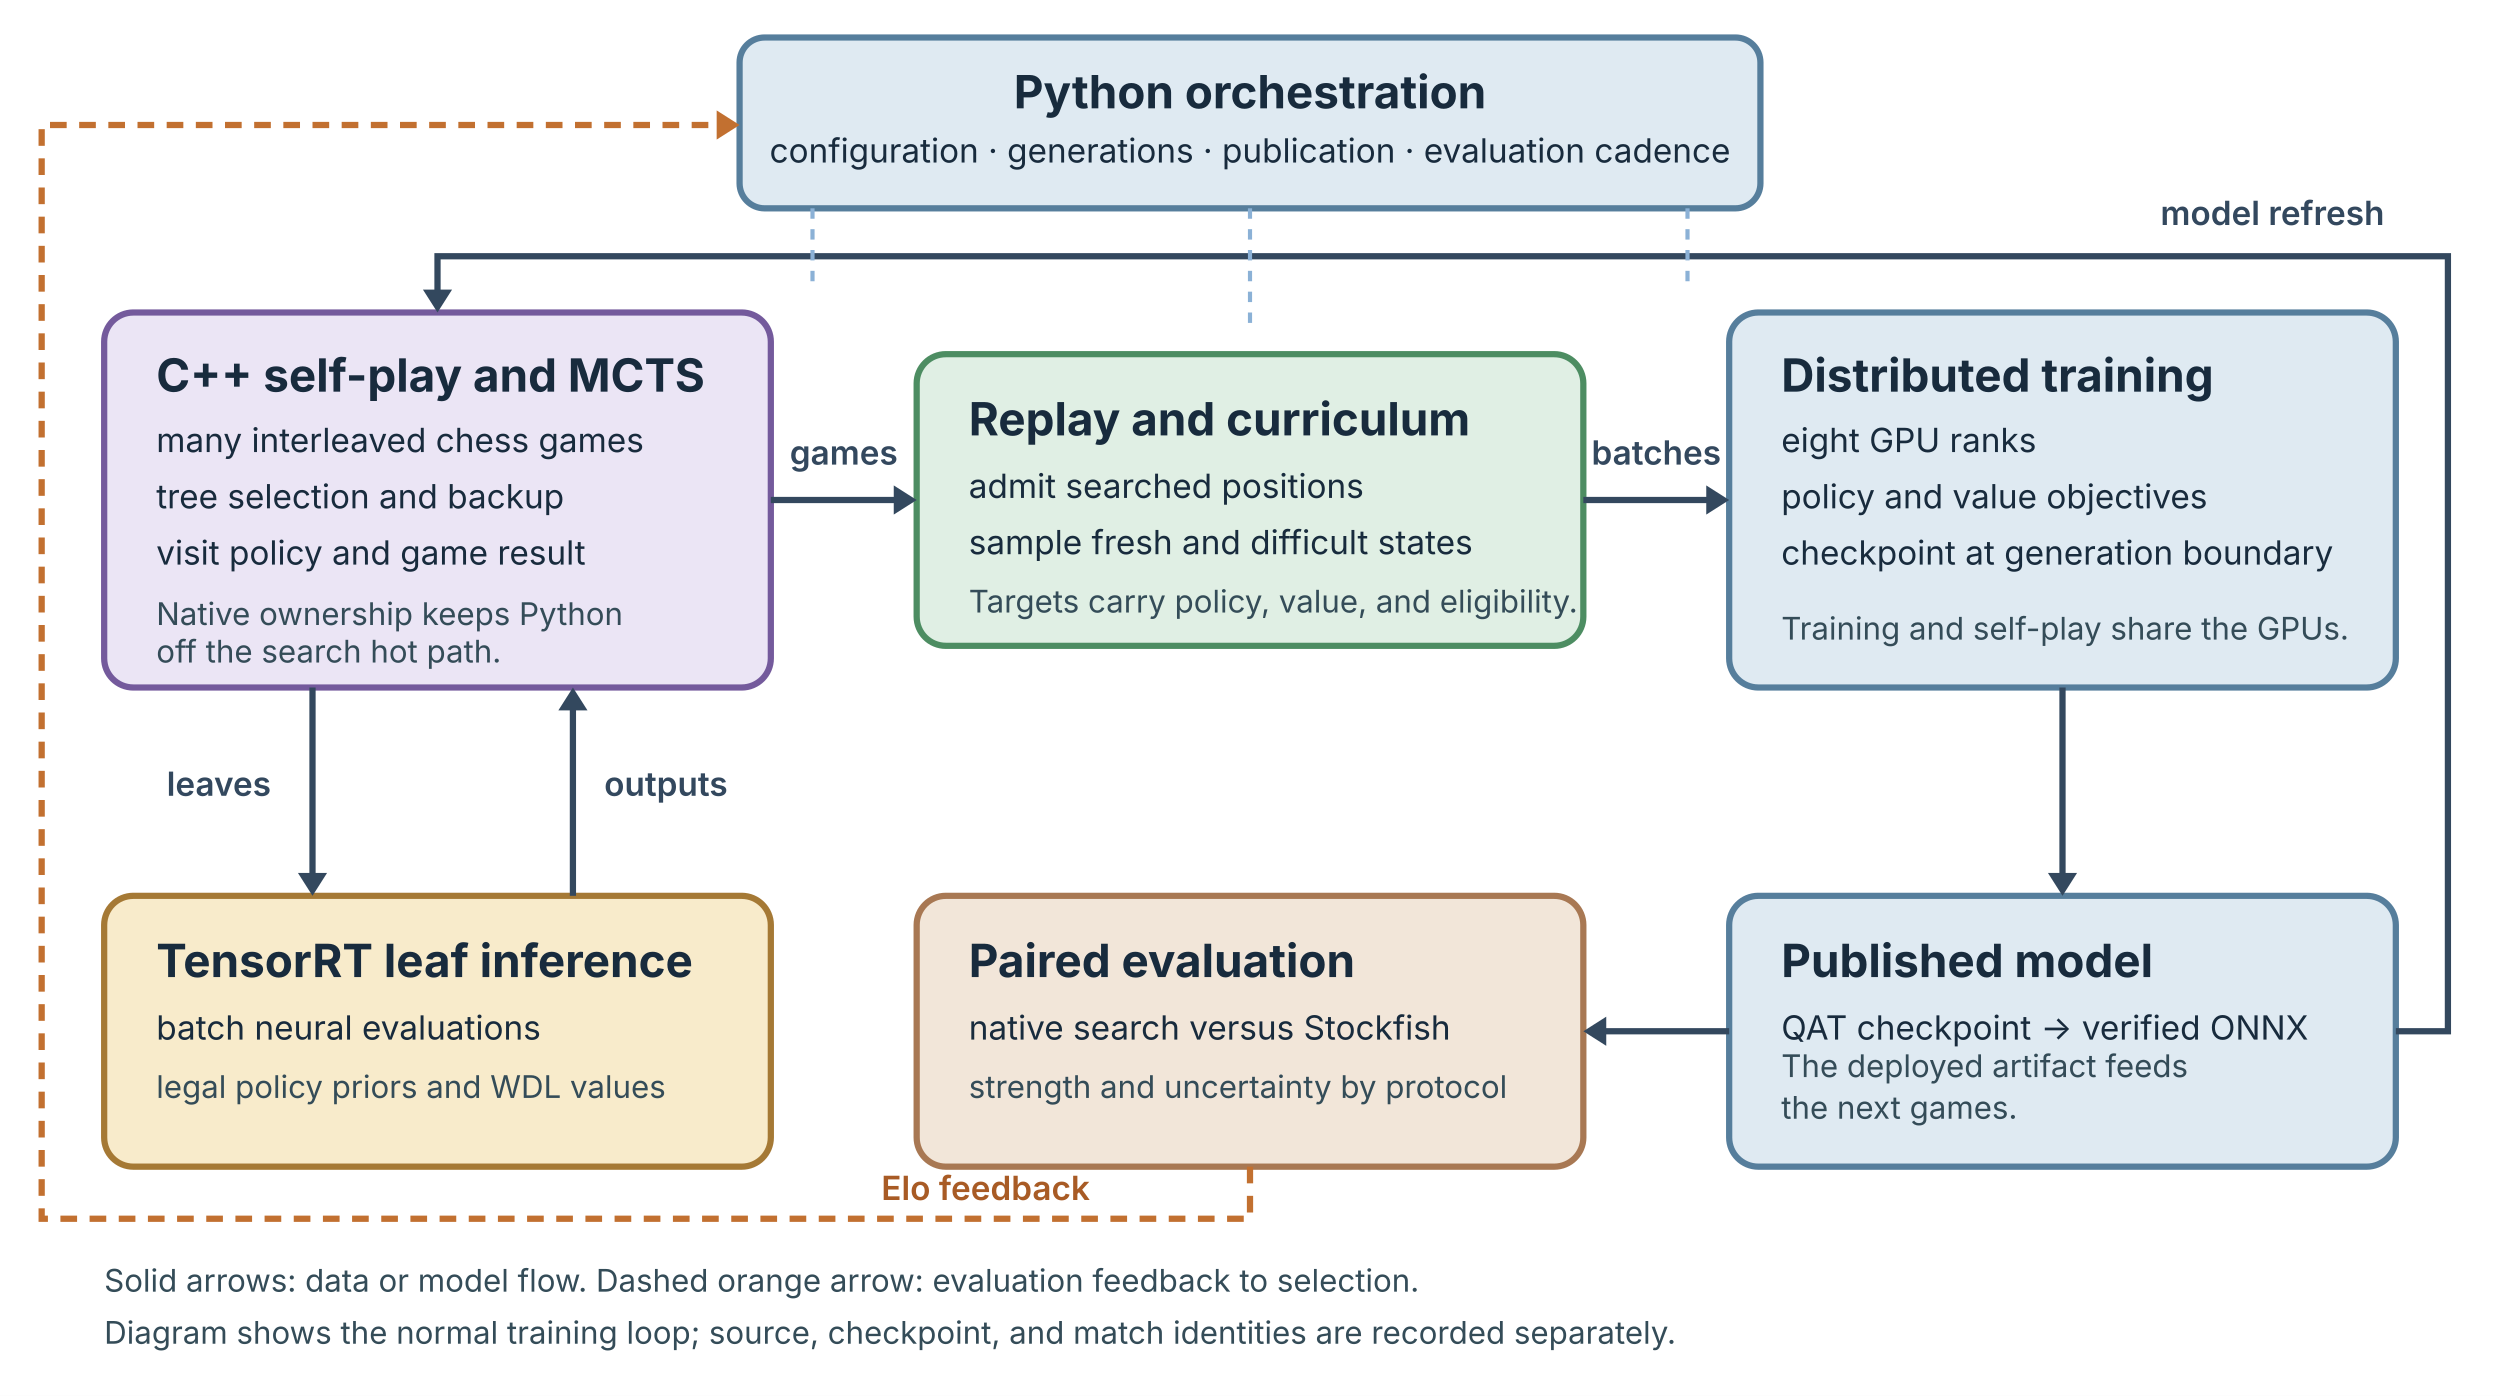
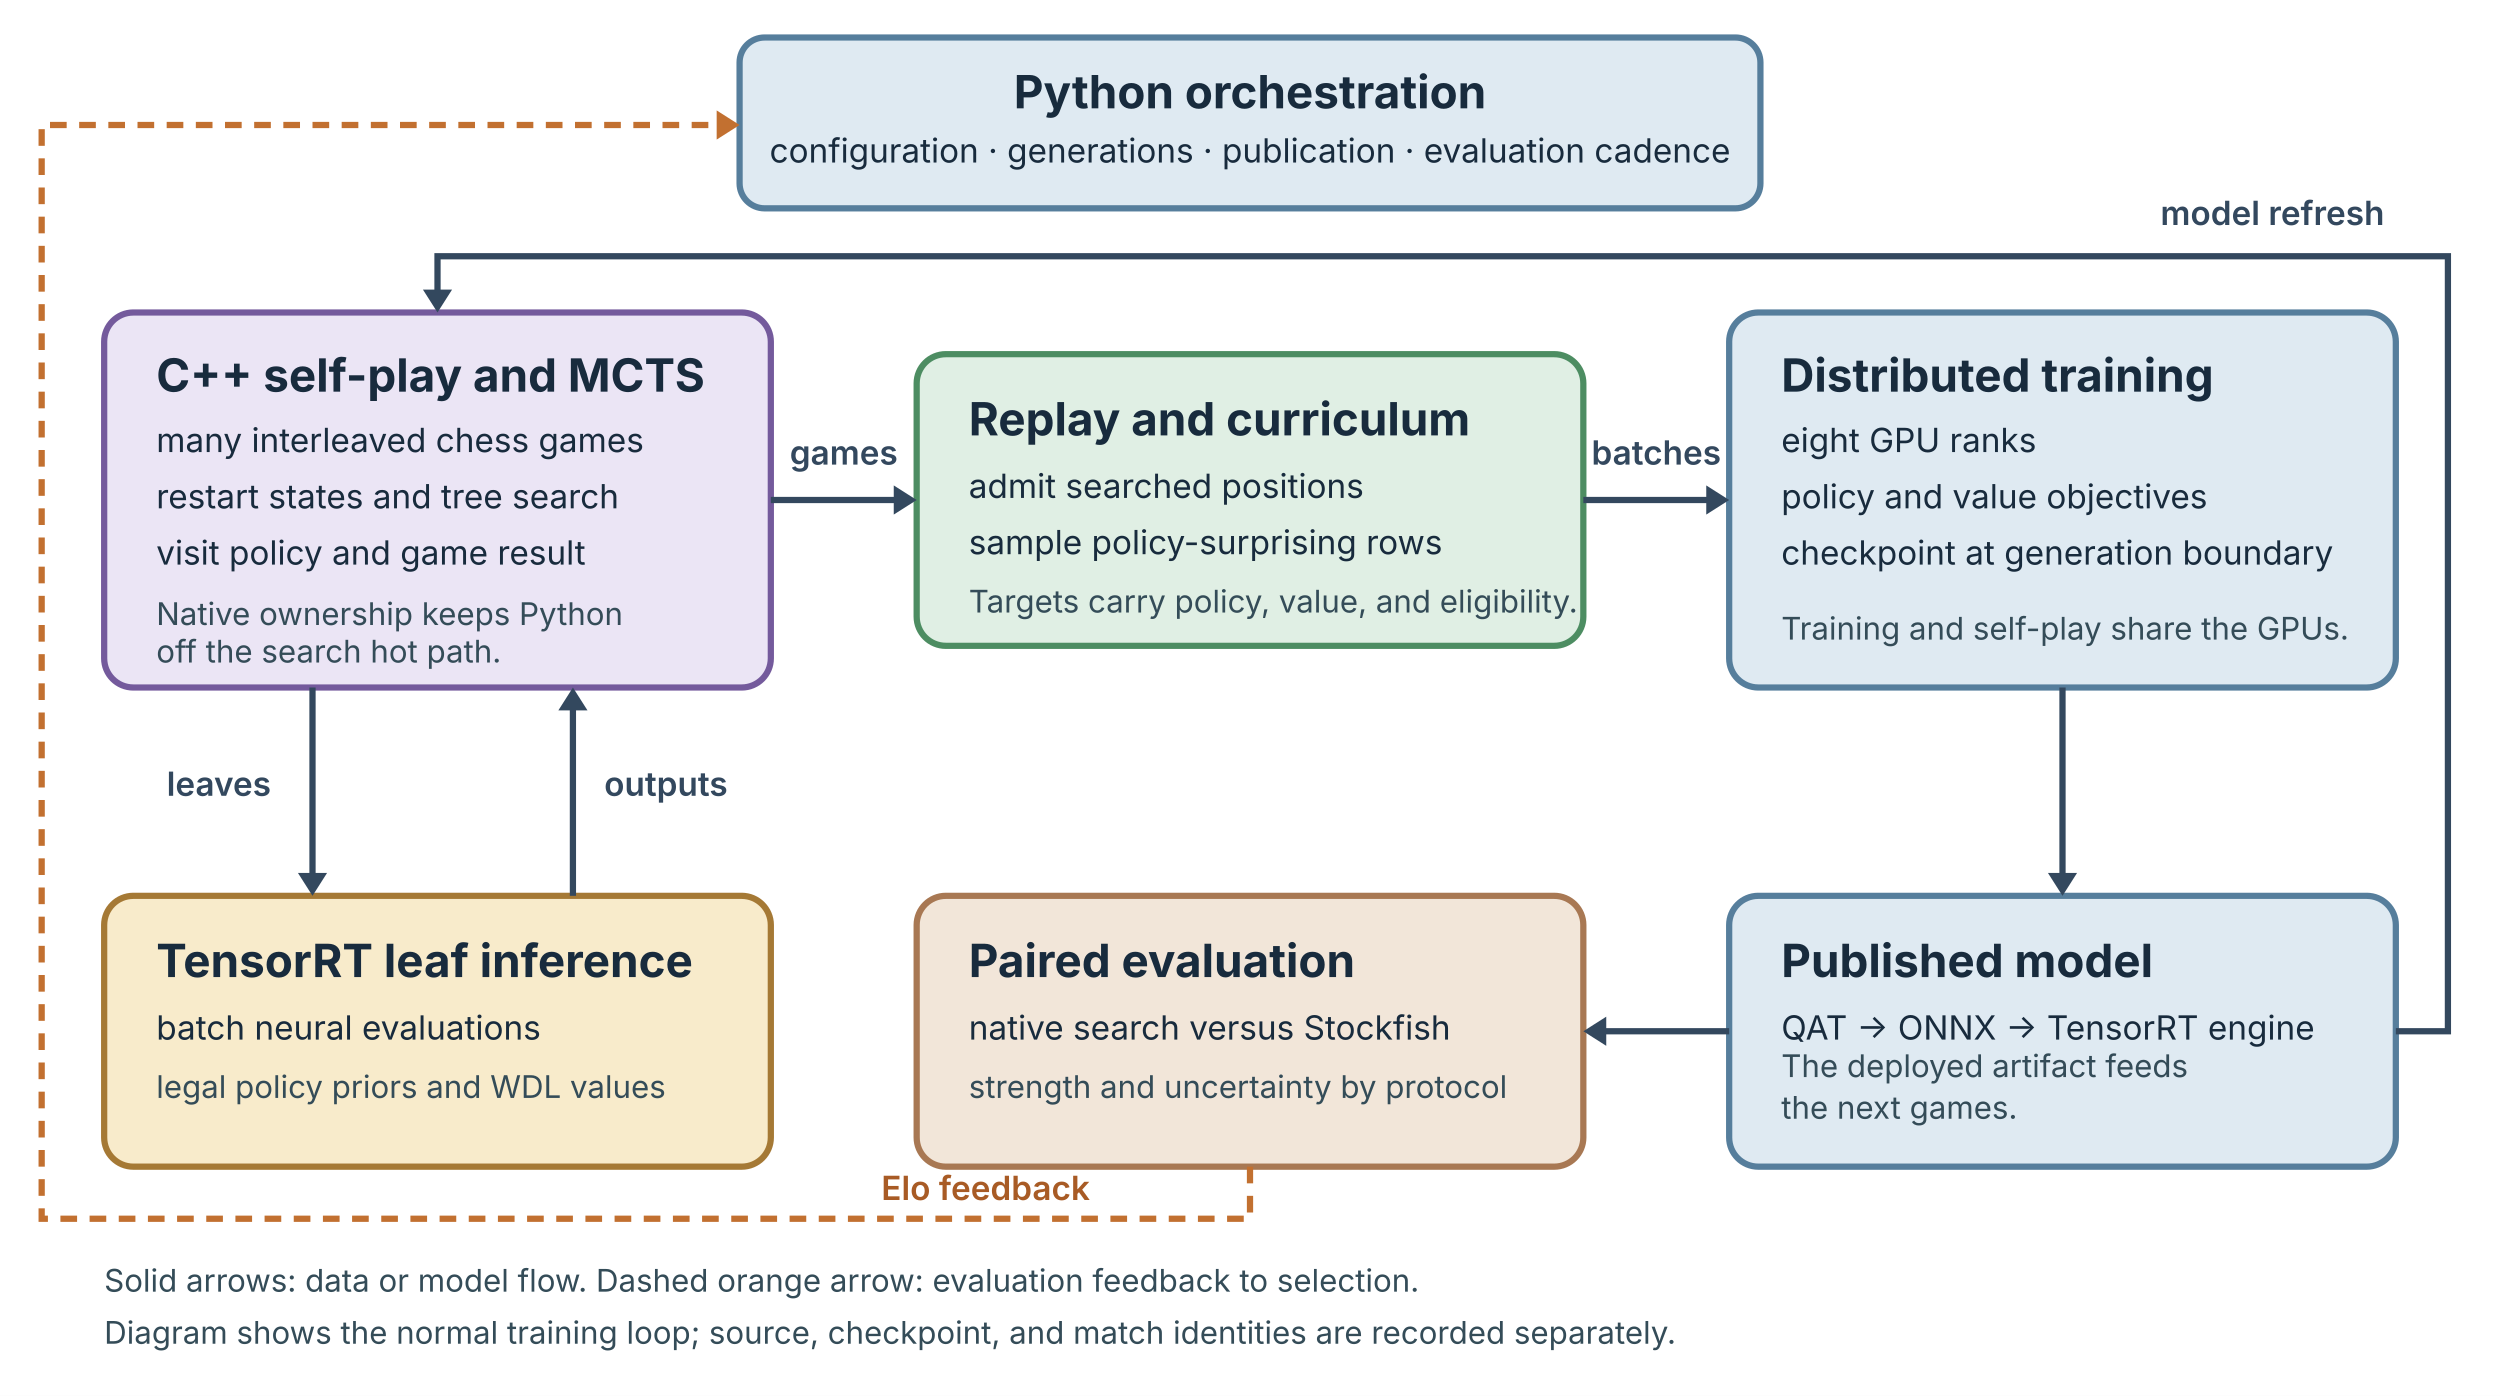
<svg xmlns="http://www.w3.org/2000/svg" viewBox="0 90 1200 670" role="img" aria-labelledby="title description">
  <defs>
    <style>
      text { font-family: "Segoe UI", Inter, Arial, sans-serif; fill: #182b3d; }
      .card-title { font-size: 22px; font-weight: 700; }
      .body { font-size: 16px; }
      .small { font-size: 15px; fill: #344c58; }
      .label { font-size: 16px; font-weight: 600; fill: #33485e; }
      .feedback-label { font-size: 16px; font-weight: 600; fill: #a85b25; }
      .path { fill: none; stroke: #33485e; stroke-width: 3; }
      .arrowhead { fill: #33485e; }
      .feedback { fill: none; stroke: #c27030; stroke-width: 3; stroke-dasharray: 8 6; }
      .feedback-arrowhead { fill: #c27030; }
    </style>
  </defs>
  <rect x="0" y="0" width="1200" height="760" fill="#ffffff" />
  <rect x="355" y="108" width="490" height="82" rx="12" fill="#dfeaf2" stroke="#567e9c" stroke-width="3" />
  <text x="600" y="142" text-anchor="middle" class="card-title">Python orchestration</text>
  <text x="600" y="168" text-anchor="middle" class="body">configuration · generations · publication · evaluation cadence</text>
  <rect x="50" y="240" width="320" height="180" rx="14" fill="#ebe5f5" stroke="#745a9c" stroke-width="3" />
  <text x="75" y="278" class="card-title">C++ self-play and MCTS</text>
  <text x="75" y="307" class="body">many interleaved chess games</text>
-   <text x="75" y="334" class="body">tree selection and backup</text>
+   <text x="75" y="334" class="body">restart states and tree search</text>
  <text x="75" y="361" class="body">visit policy and game result</text>
  <text x="75" y="390" class="small">Native ownership keeps Python</text>
  <text x="75" y="408" class="small">off the search hot path.</text>
  <rect x="440" y="260" width="320" height="140" rx="14" fill="#e0efe4" stroke="#4d8d62" stroke-width="3" />
  <text x="465" y="299" class="card-title">Replay and curriculum</text>
  <text x="465" y="329" class="body">admit searched positions</text>
-   <text x="465" y="356" class="body">sample fresh and difficult states</text>
+   <text x="465" y="356" class="body">sample policy-surprising rows</text>
  <text x="465" y="384" class="small">Targets carry policy, value, and eligibility.</text>
  <rect x="830" y="240" width="320" height="180" rx="14" fill="#dfeaf2" stroke="#567e9c" stroke-width="3" />
  <text x="855" y="278" class="card-title">Distributed training</text>
  <text x="855" y="307" class="body">eight GPU ranks</text>
  <text x="855" y="334" class="body">policy and value objectives</text>
  <text x="855" y="361" class="body">checkpoint at generation boundary</text>
  <text x="855" y="397" class="small">Training and self-play share the GPUs.</text>
  <path d="M 370 330 H 435" class="path" />
  <path d="M 429 323 L 440 330 L 429 337 Z" class="arrowhead" />
  <path d="M 760 330 H 825" class="path" />
  <path d="M 819 323 L 830 330 L 819 337 Z" class="arrowhead" />
  <text x="405" y="313" text-anchor="middle" class="label">games</text>
  <text x="795" y="313" text-anchor="middle" class="label">batches</text>
  <rect x="50" y="520" width="320" height="130" rx="14" fill="#f8ebcb" stroke="#a57935" stroke-width="3" />
  <text x="75" y="559" class="card-title">TensorRT leaf inference</text>
  <text x="75" y="589" class="body">batch neural evaluations</text>
  <text x="75" y="617" class="small">legal policy priors and WDL values</text>
  <path d="M 150 420 V 515" class="path" />
  <path d="M 143 509 L 150 520 L 157 509 Z" class="arrowhead" />
  <path d="M 275 520 V 425" class="path" />
  <path d="M 268 431 L 275 420 L 282 431 Z" class="arrowhead" />
  <text x="80" y="472" class="label">leaves</text>
  <text x="290" y="472" class="label">outputs</text>
  <rect x="830" y="520" width="320" height="130" rx="14" fill="#dfeaf2" stroke="#567e9c" stroke-width="3" />
  <text x="855" y="559" class="card-title">Published model</text>
-   <text x="855" y="589" class="body">QAT checkpoint → verified ONNX</text>
+   <text x="855" y="589" class="body">QAT → ONNX → TensorRT engine</text>
  <text x="855" y="607" class="small">The deployed artifact feeds</text>
  <text x="855" y="627" class="small">the next games.</text>
  <path d="M 990 420 V 515" class="path" />
  <path d="M 983 509 L 990 520 L 997 509 Z" class="arrowhead" />
  <path d="M 1150 585 H 1175 V 213 H 210 V 235" class="path" />
  <path d="M 203 229 L 210 240 L 217 229 Z" class="arrowhead" />
  <text x="1037" y="198" class="label">model refresh</text>
  <rect x="440" y="520" width="320" height="130" rx="14" fill="#f2e6d9" stroke="#a87853" stroke-width="3" />
  <text x="465" y="559" class="card-title">Paired evaluation</text>
  <text x="465" y="589" class="body">native search versus Stockfish</text>
  <text x="465" y="617" class="small">strength and uncertainty by protocol</text>
  <path d="M 830 585 H 765" class="path" />
  <path d="M 771 578 L 760 585 L 771 592 Z" class="arrowhead" />
  <path d="M 600 650 V 675 H 20 V 150 H 350" class="feedback" />
  <path d="M 344 143 L 355 150 L 344 157 Z" class="feedback-arrowhead" />
  <text x="423" y="666" class="feedback-label">Elo feedback</text>
-   <path d="M 390 190 V 225" stroke="#8bb1d6" stroke-width="2" stroke-dasharray="5 5" />
-   <path d="M 600 190 V 245" stroke="#8bb1d6" stroke-width="2" stroke-dasharray="5 5" />
-   <path d="M 810 190 V 225" stroke="#8bb1d6" stroke-width="2" stroke-dasharray="5 5" />
  <text x="50" y="710" class="small">Solid arrows: data or model flow. Dashed orange arrow: evaluation feedback to selection.</text>
  <text x="50" y="735" class="small">Diagram shows the normal training loop; source, checkpoint, and match identities are recorded separately.</text>
</svg>
